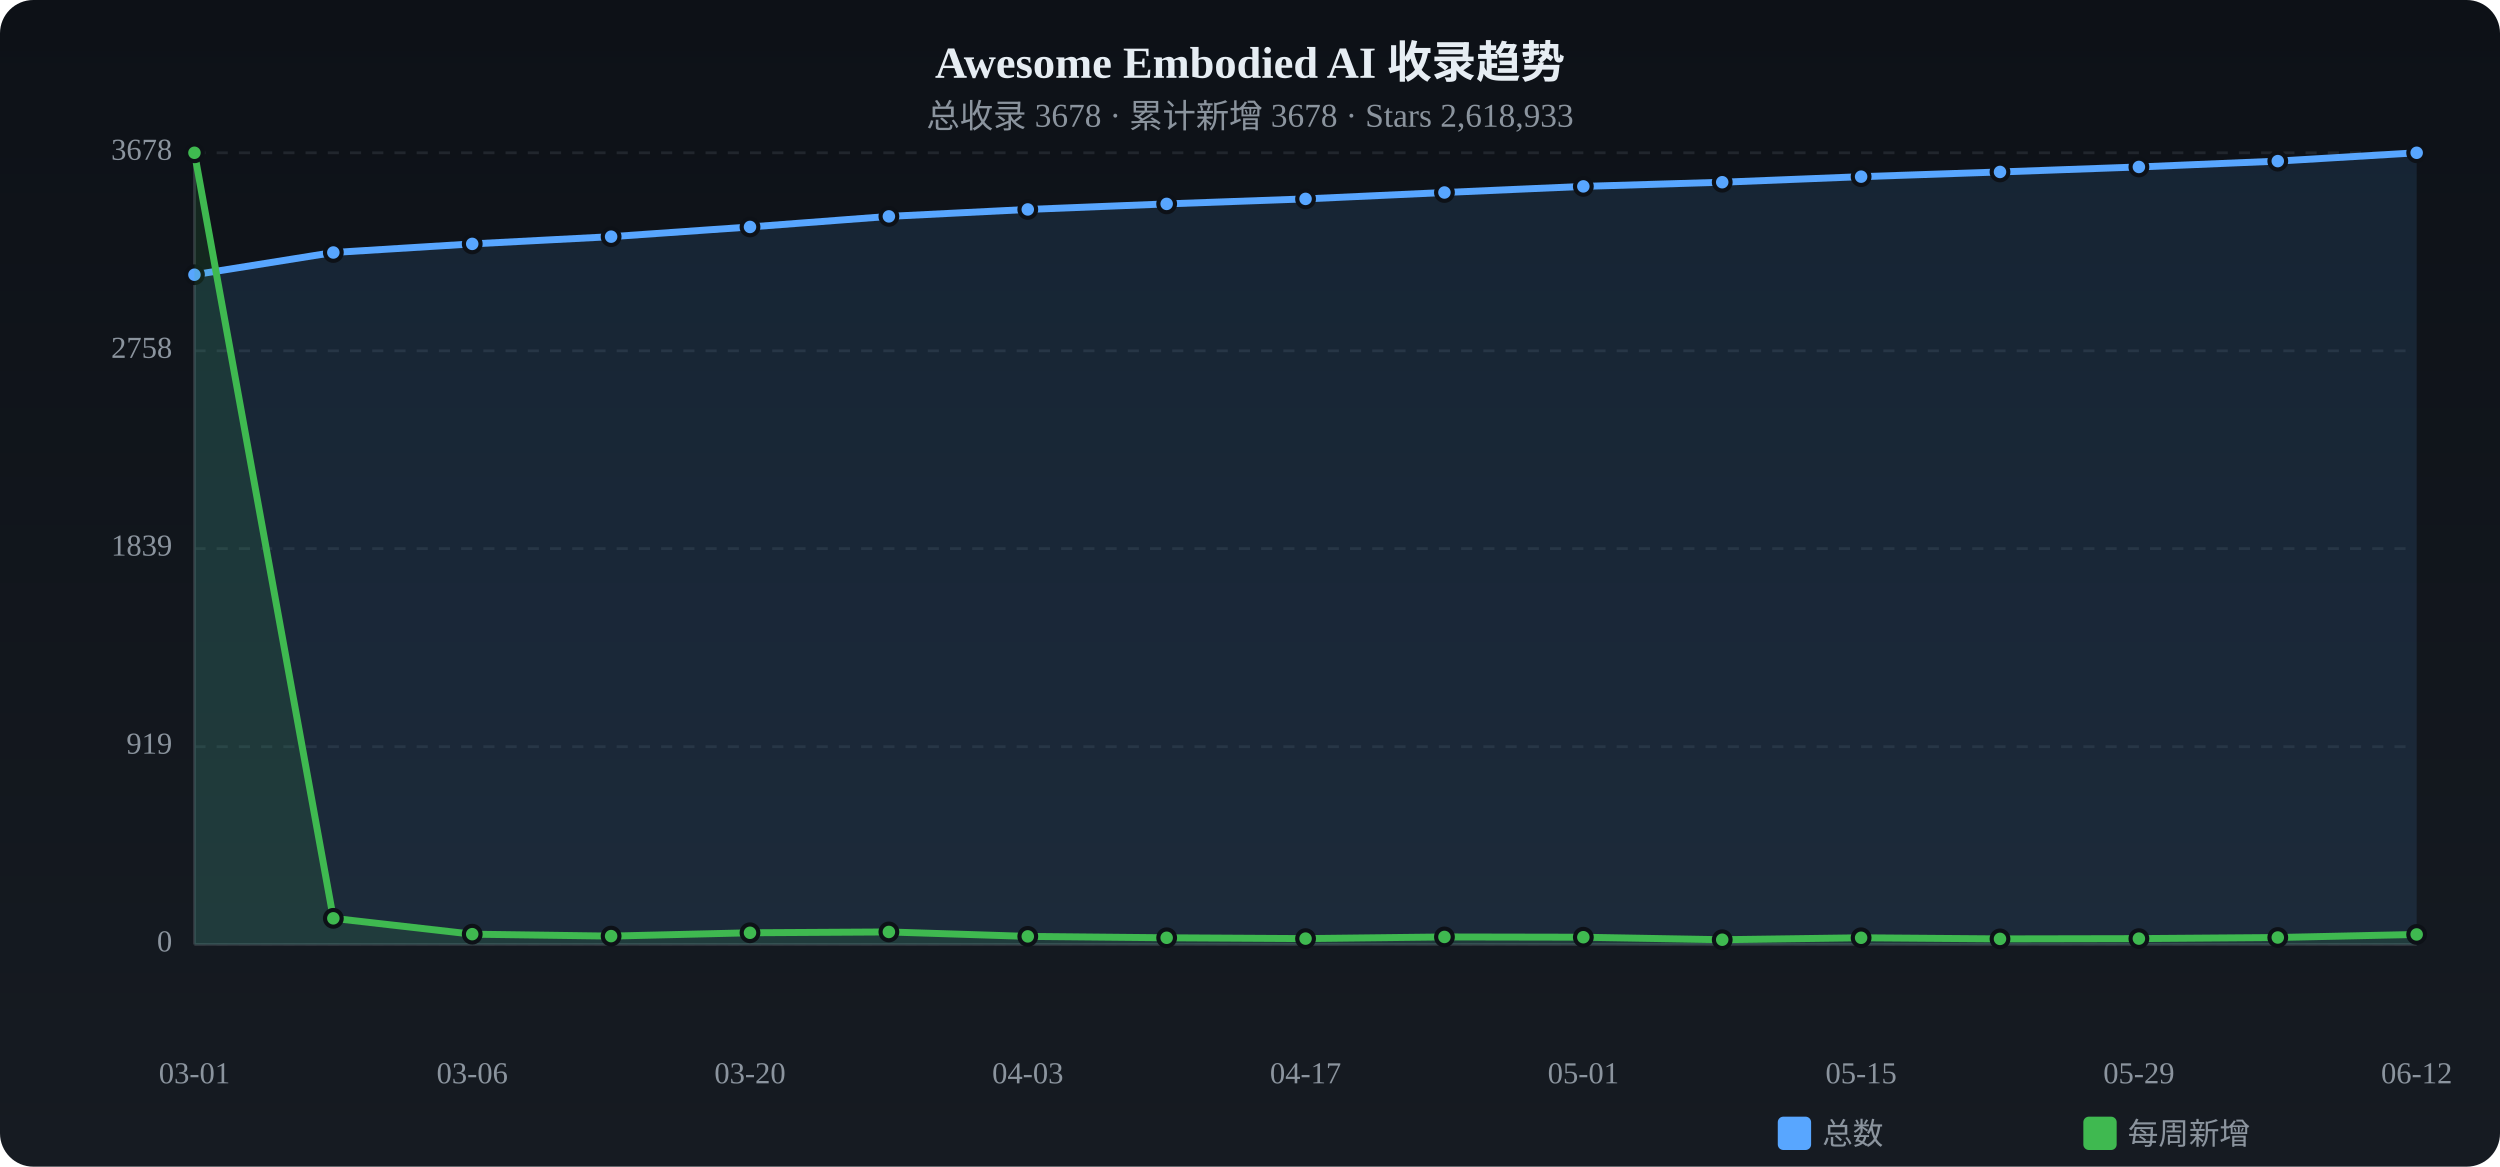
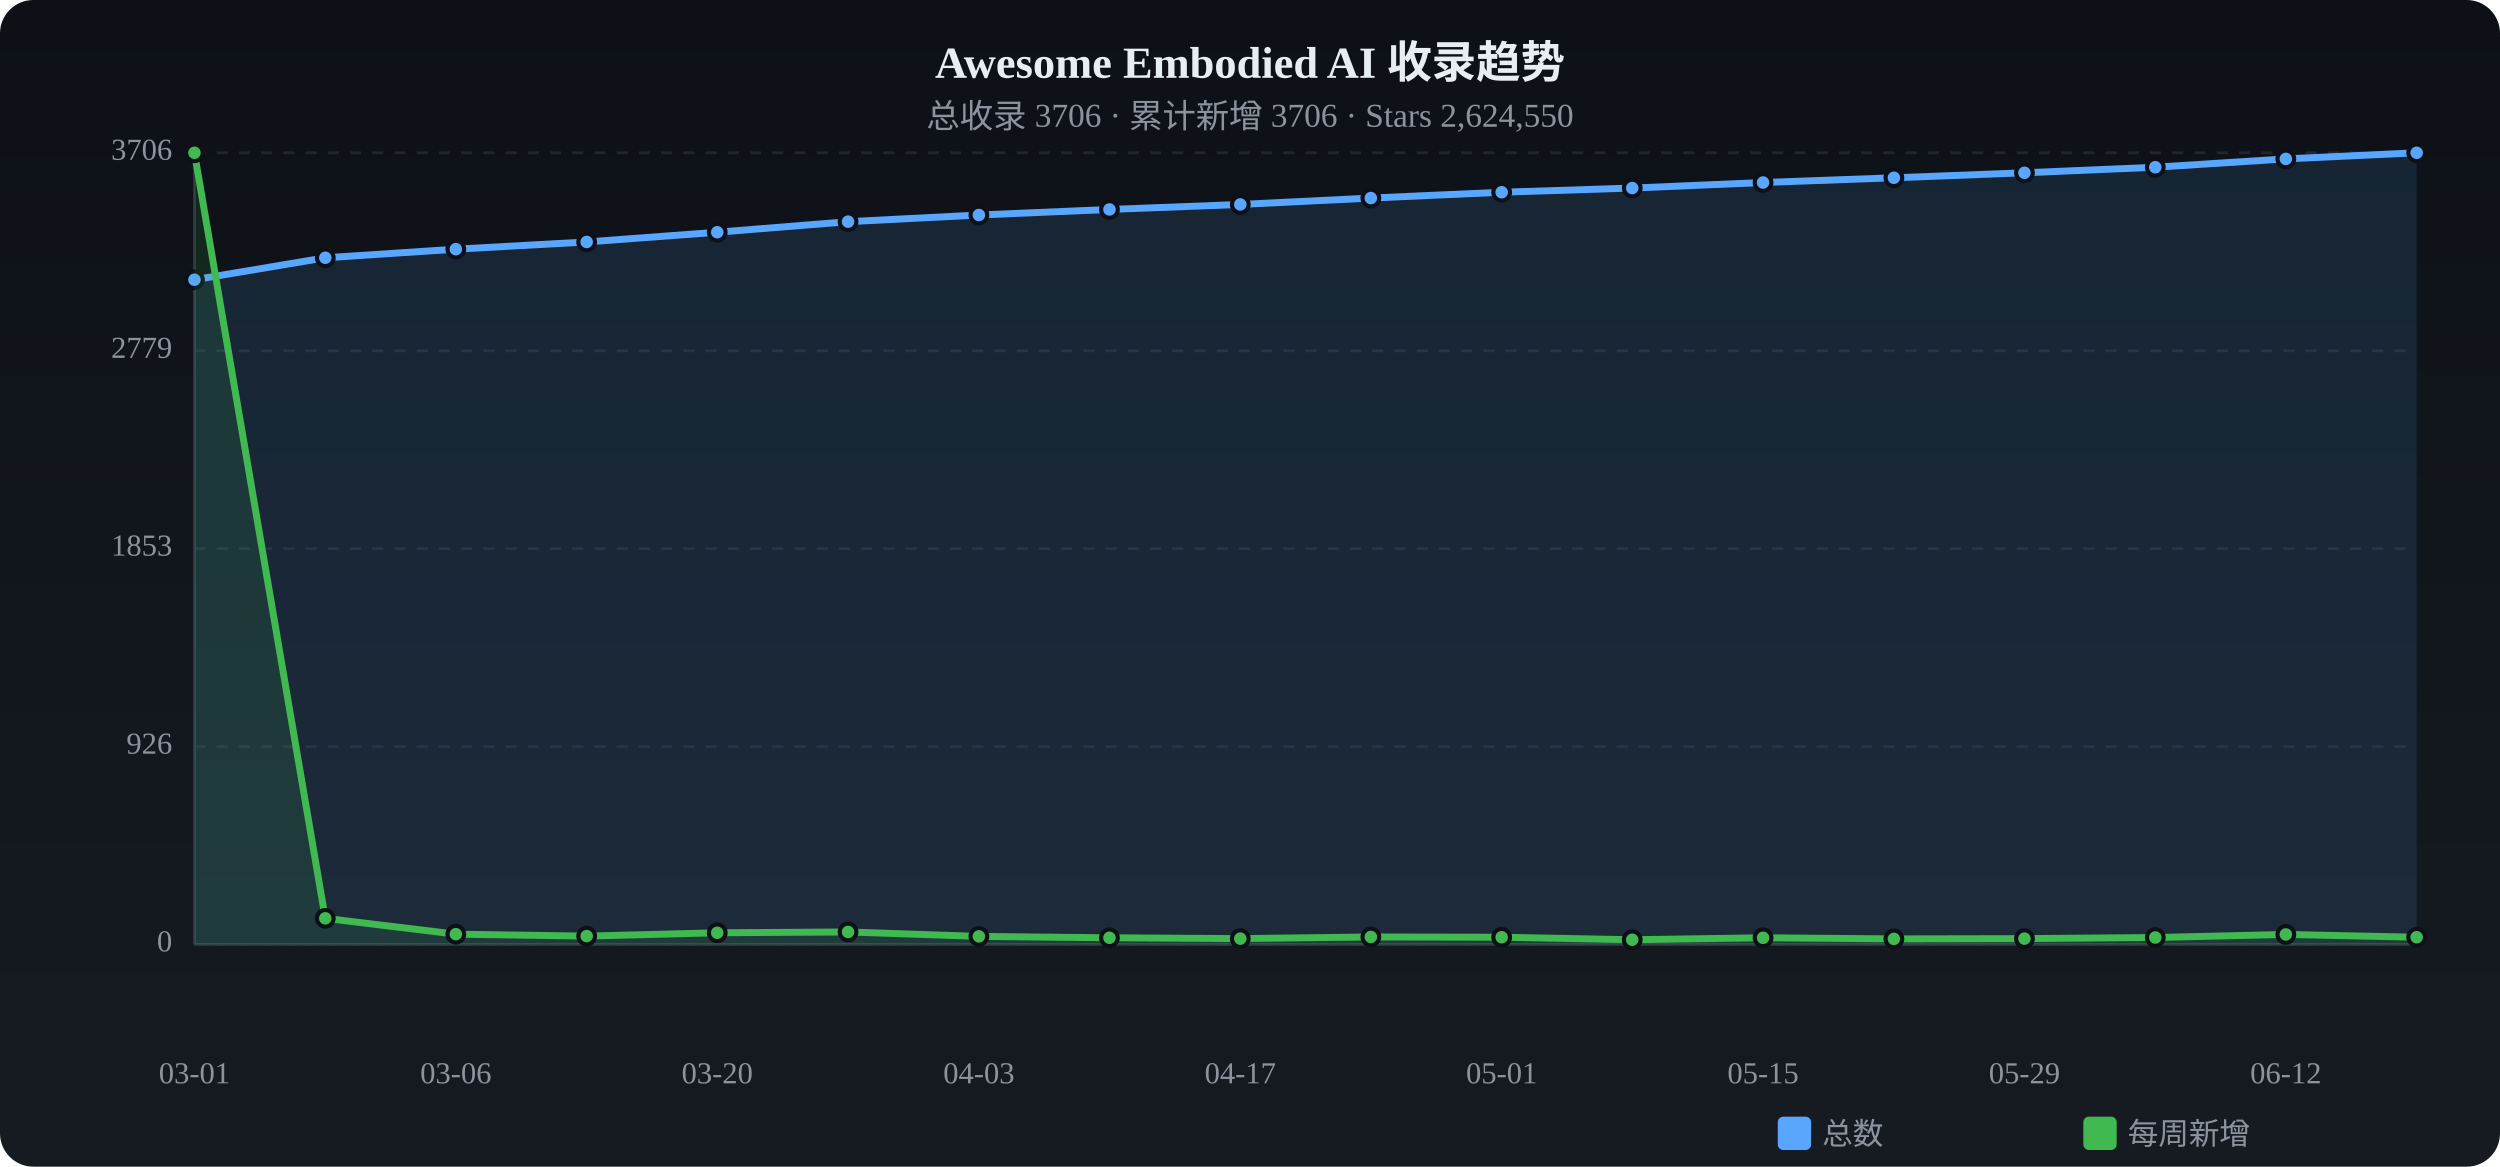
<svg xmlns="http://www.w3.org/2000/svg" viewBox="0 0 900 420" width="900" height="420">
  <defs>
    <linearGradient id="tbg" x1="0%" y1="0%" x2="0%" y2="100%">
      <stop offset="0%" stop-color="#0d1117" />
      <stop offset="100%" stop-color="#161b22" />
    </linearGradient>
  </defs>
  <rect width="900" height="420" rx="12" fill="url(#tbg)" />
  <text x="450.0" y="28" text-anchor="middle" fill="#e6edf3" font-size="16" font-weight="bold">Awesome Embodied AI 收录趋势</text>
-   <text x="450.0" y="46" text-anchor="middle" fill="#8b949e" font-size="12">总收录 3678 · 累计新增 3678 · Stars 2,618,933</text>
+   <text x="450.0" y="46" text-anchor="middle" fill="#8b949e" font-size="12">总收录 3706 · 累计新增 3706 · Stars 2,624,550</text>
  <text x="62" y="340.0" text-anchor="end" fill="#8b949e" font-size="11" dominant-baseline="middle">0</text>
  <line x1="70" y1="340.0" x2="870" y2="340.0" stroke="#21262d" stroke-dasharray="4 4" />
-   <text x="62" y="268.8" text-anchor="end" fill="#8b949e" font-size="11" dominant-baseline="middle">919</text>
+   <text x="62" y="268.8" text-anchor="end" fill="#8b949e" font-size="11" dominant-baseline="middle">926</text>
  <line x1="70" y1="268.8" x2="870" y2="268.8" stroke="#21262d" stroke-dasharray="4 4" />
-   <text x="62" y="197.5" text-anchor="end" fill="#8b949e" font-size="11" dominant-baseline="middle">1839</text>
+   <text x="62" y="197.5" text-anchor="end" fill="#8b949e" font-size="11" dominant-baseline="middle">1853</text>
  <line x1="70" y1="197.5" x2="870" y2="197.5" stroke="#21262d" stroke-dasharray="4 4" />
-   <text x="62" y="126.3" text-anchor="end" fill="#8b949e" font-size="11" dominant-baseline="middle">2758</text>
+   <text x="62" y="126.3" text-anchor="end" fill="#8b949e" font-size="11" dominant-baseline="middle">2779</text>
  <line x1="70" y1="126.3" x2="870" y2="126.3" stroke="#21262d" stroke-dasharray="4 4" />
-   <text x="62" y="55.0" text-anchor="end" fill="#8b949e" font-size="11" dominant-baseline="middle">3678</text>
+   <text x="62" y="55.0" text-anchor="end" fill="#8b949e" font-size="11" dominant-baseline="middle">3706</text>
  <line x1="70" y1="55.0" x2="870" y2="55.0" stroke="#21262d" stroke-dasharray="4 4" />
  <line x1="70" y1="55" x2="70" y2="340" stroke="#30363d" />
  <line x1="70" y1="340" x2="870" y2="340" stroke="#30363d" />
-   <path d="M70.0,98.9 L120.0,90.9 L170.0,87.8 L220.0,85.2 L270.0,81.7 L320.0,77.9 L370.0,75.4 L420.0,73.4 L470.0,71.6 L520.0,69.3 L570.0,67.1 L620.0,65.6 L670.0,63.6 L720.0,61.9 L770.0,60.1 L820.0,58.0 L870.0,55.0 L870.0,340 L70.0,340 Z" fill="#58a6ff" opacity="0.12" />
-   <polyline points="70.0,98.9 120.0,90.9 170.0,87.8 220.0,85.2 270.0,81.7 320.0,77.9 370.0,75.4 420.0,73.4 470.0,71.6 520.0,69.3 570.0,67.1 620.0,65.6 670.0,63.6 720.0,61.9 770.0,60.1 820.0,58.0 870.0,55.0" fill="none" stroke="#58a6ff" stroke-width="2.5" stroke-linecap="round" stroke-linejoin="round" />
-   <circle cx="70.0" cy="98.9" r="3" fill="#58a6ff" stroke="#0d1117" stroke-width="1.5" />
-   <circle cx="120.0" cy="90.9" r="3" fill="#58a6ff" stroke="#0d1117" stroke-width="1.5" />
-   <circle cx="170.0" cy="87.8" r="3" fill="#58a6ff" stroke="#0d1117" stroke-width="1.5" />
-   <circle cx="220.0" cy="85.2" r="3" fill="#58a6ff" stroke="#0d1117" stroke-width="1.5" />
-   <circle cx="270.0" cy="81.7" r="3" fill="#58a6ff" stroke="#0d1117" stroke-width="1.5" />
-   <circle cx="320.0" cy="77.9" r="3" fill="#58a6ff" stroke="#0d1117" stroke-width="1.5" />
-   <circle cx="370.0" cy="75.4" r="3" fill="#58a6ff" stroke="#0d1117" stroke-width="1.5" />
-   <circle cx="420.0" cy="73.4" r="3" fill="#58a6ff" stroke="#0d1117" stroke-width="1.5" />
-   <circle cx="470.0" cy="71.6" r="3" fill="#58a6ff" stroke="#0d1117" stroke-width="1.5" />
-   <circle cx="520.0" cy="69.3" r="3" fill="#58a6ff" stroke="#0d1117" stroke-width="1.5" />
-   <circle cx="570.0" cy="67.1" r="3" fill="#58a6ff" stroke="#0d1117" stroke-width="1.5" />
-   <circle cx="620.0" cy="65.6" r="3" fill="#58a6ff" stroke="#0d1117" stroke-width="1.5" />
-   <circle cx="670.0" cy="63.6" r="3" fill="#58a6ff" stroke="#0d1117" stroke-width="1.5" />
-   <circle cx="720.0" cy="61.9" r="3" fill="#58a6ff" stroke="#0d1117" stroke-width="1.5" />
-   <circle cx="770.0" cy="60.1" r="3" fill="#58a6ff" stroke="#0d1117" stroke-width="1.5" />
-   <circle cx="820.0" cy="58.0" r="3" fill="#58a6ff" stroke="#0d1117" stroke-width="1.5" />
+   <path d="M70.0,100.7 L117.1,92.8 L164.1,89.7 L211.2,87.1 L258.2,83.6 L305.3,79.8 L352.4,77.4 L399.4,75.4 L446.5,73.6 L493.5,71.3 L540.6,69.2 L587.6,67.7 L634.7,65.7 L681.8,64.0 L728.8,62.2 L775.9,60.2 L822.9,57.2 L870.0,55.0 L870.0,340 L70.0,340 Z" fill="#58a6ff" opacity="0.12" />
+   <polyline points="70.0,100.7 117.1,92.8 164.1,89.7 211.2,87.1 258.2,83.6 305.3,79.8 352.4,77.4 399.4,75.4 446.5,73.6 493.5,71.3 540.6,69.2 587.6,67.7 634.7,65.7 681.8,64.0 728.8,62.2 775.9,60.2 822.9,57.2 870.0,55.0" fill="none" stroke="#58a6ff" stroke-width="2.5" stroke-linecap="round" stroke-linejoin="round" />
+   <circle cx="70.0" cy="100.7" r="3" fill="#58a6ff" stroke="#0d1117" stroke-width="1.5" />
+   <circle cx="117.1" cy="92.8" r="3" fill="#58a6ff" stroke="#0d1117" stroke-width="1.5" />
+   <circle cx="164.1" cy="89.7" r="3" fill="#58a6ff" stroke="#0d1117" stroke-width="1.5" />
+   <circle cx="211.2" cy="87.1" r="3" fill="#58a6ff" stroke="#0d1117" stroke-width="1.5" />
+   <circle cx="258.2" cy="83.6" r="3" fill="#58a6ff" stroke="#0d1117" stroke-width="1.5" />
+   <circle cx="305.3" cy="79.8" r="3" fill="#58a6ff" stroke="#0d1117" stroke-width="1.5" />
+   <circle cx="352.4" cy="77.4" r="3" fill="#58a6ff" stroke="#0d1117" stroke-width="1.5" />
+   <circle cx="399.4" cy="75.4" r="3" fill="#58a6ff" stroke="#0d1117" stroke-width="1.5" />
+   <circle cx="446.5" cy="73.6" r="3" fill="#58a6ff" stroke="#0d1117" stroke-width="1.5" />
+   <circle cx="493.5" cy="71.3" r="3" fill="#58a6ff" stroke="#0d1117" stroke-width="1.5" />
+   <circle cx="540.6" cy="69.2" r="3" fill="#58a6ff" stroke="#0d1117" stroke-width="1.5" />
+   <circle cx="587.6" cy="67.7" r="3" fill="#58a6ff" stroke="#0d1117" stroke-width="1.5" />
+   <circle cx="634.7" cy="65.7" r="3" fill="#58a6ff" stroke="#0d1117" stroke-width="1.5" />
+   <circle cx="681.8" cy="64.0" r="3" fill="#58a6ff" stroke="#0d1117" stroke-width="1.5" />
+   <circle cx="728.8" cy="62.2" r="3" fill="#58a6ff" stroke="#0d1117" stroke-width="1.5" />
+   <circle cx="775.9" cy="60.2" r="3" fill="#58a6ff" stroke="#0d1117" stroke-width="1.5" />
+   <circle cx="822.9" cy="57.2" r="3" fill="#58a6ff" stroke="#0d1117" stroke-width="1.5" />
  <circle cx="870.0" cy="55.0" r="3" fill="#58a6ff" stroke="#0d1117" stroke-width="1.5" />
-   <path d="M70.0,55.0 L120.0,330.6 L170.0,336.3 L220.0,337.0 L270.0,335.8 L320.0,335.5 L370.0,337.1 L420.0,337.6 L470.0,337.9 L520.0,337.3 L570.0,337.4 L620.0,338.3 L670.0,337.6 L720.0,338.0 L770.0,337.9 L820.0,337.5 L870.0,336.4 L870.0,340 L70.0,340 Z" fill="#3fb950" opacity="0.12" />
-   <polyline points="70.0,55.0 120.0,330.6 170.0,336.3 220.0,337.0 270.0,335.8 320.0,335.5 370.0,337.1 420.0,337.6 470.0,337.9 520.0,337.3 570.0,337.4 620.0,338.3 670.0,337.6 720.0,338.0 770.0,337.9 820.0,337.5 870.0,336.4" fill="none" stroke="#3fb950" stroke-width="2.5" stroke-linecap="round" stroke-linejoin="round" />
+   <path d="M70.0,55.0 L117.1,330.6 L164.1,336.3 L211.2,337.0 L258.2,335.8 L305.3,335.5 L352.4,337.1 L399.4,337.6 L446.5,337.9 L493.5,337.3 L540.6,337.4 L587.6,338.3 L634.7,337.6 L681.8,338.0 L728.8,337.9 L775.9,337.5 L822.9,336.4 L870.0,337.4 L870.0,340 L70.0,340 Z" fill="#3fb950" opacity="0.12" />
+   <polyline points="70.0,55.0 117.1,330.6 164.1,336.3 211.2,337.0 258.2,335.8 305.3,335.5 352.4,337.1 399.4,337.6 446.5,337.9 493.5,337.3 540.6,337.4 587.6,338.3 634.7,337.6 681.8,338.0 728.8,337.9 775.9,337.5 822.9,336.4 870.0,337.4" fill="none" stroke="#3fb950" stroke-width="2.5" stroke-linecap="round" stroke-linejoin="round" />
  <circle cx="70.0" cy="55.0" r="3" fill="#3fb950" stroke="#0d1117" stroke-width="1.5" />
-   <circle cx="120.0" cy="330.6" r="3" fill="#3fb950" stroke="#0d1117" stroke-width="1.5" />
-   <circle cx="170.0" cy="336.3" r="3" fill="#3fb950" stroke="#0d1117" stroke-width="1.5" />
-   <circle cx="220.0" cy="337.0" r="3" fill="#3fb950" stroke="#0d1117" stroke-width="1.5" />
-   <circle cx="270.0" cy="335.8" r="3" fill="#3fb950" stroke="#0d1117" stroke-width="1.5" />
-   <circle cx="320.0" cy="335.5" r="3" fill="#3fb950" stroke="#0d1117" stroke-width="1.5" />
-   <circle cx="370.0" cy="337.1" r="3" fill="#3fb950" stroke="#0d1117" stroke-width="1.5" />
-   <circle cx="420.0" cy="337.6" r="3" fill="#3fb950" stroke="#0d1117" stroke-width="1.5" />
-   <circle cx="470.0" cy="337.9" r="3" fill="#3fb950" stroke="#0d1117" stroke-width="1.5" />
-   <circle cx="520.0" cy="337.3" r="3" fill="#3fb950" stroke="#0d1117" stroke-width="1.5" />
-   <circle cx="570.0" cy="337.4" r="3" fill="#3fb950" stroke="#0d1117" stroke-width="1.5" />
-   <circle cx="620.0" cy="338.3" r="3" fill="#3fb950" stroke="#0d1117" stroke-width="1.5" />
-   <circle cx="670.0" cy="337.6" r="3" fill="#3fb950" stroke="#0d1117" stroke-width="1.5" />
-   <circle cx="720.0" cy="338.0" r="3" fill="#3fb950" stroke="#0d1117" stroke-width="1.5" />
-   <circle cx="770.0" cy="337.9" r="3" fill="#3fb950" stroke="#0d1117" stroke-width="1.5" />
-   <circle cx="820.0" cy="337.5" r="3" fill="#3fb950" stroke="#0d1117" stroke-width="1.5" />
-   <circle cx="870.0" cy="336.4" r="3" fill="#3fb950" stroke="#0d1117" stroke-width="1.5" />
+   <circle cx="117.1" cy="330.6" r="3" fill="#3fb950" stroke="#0d1117" stroke-width="1.5" />
+   <circle cx="164.1" cy="336.3" r="3" fill="#3fb950" stroke="#0d1117" stroke-width="1.5" />
+   <circle cx="211.2" cy="337.0" r="3" fill="#3fb950" stroke="#0d1117" stroke-width="1.5" />
+   <circle cx="258.2" cy="335.8" r="3" fill="#3fb950" stroke="#0d1117" stroke-width="1.5" />
+   <circle cx="305.3" cy="335.5" r="3" fill="#3fb950" stroke="#0d1117" stroke-width="1.5" />
+   <circle cx="352.4" cy="337.1" r="3" fill="#3fb950" stroke="#0d1117" stroke-width="1.5" />
+   <circle cx="399.4" cy="337.6" r="3" fill="#3fb950" stroke="#0d1117" stroke-width="1.5" />
+   <circle cx="446.5" cy="337.9" r="3" fill="#3fb950" stroke="#0d1117" stroke-width="1.5" />
+   <circle cx="493.5" cy="337.3" r="3" fill="#3fb950" stroke="#0d1117" stroke-width="1.5" />
+   <circle cx="540.6" cy="337.4" r="3" fill="#3fb950" stroke="#0d1117" stroke-width="1.5" />
+   <circle cx="587.6" cy="338.3" r="3" fill="#3fb950" stroke="#0d1117" stroke-width="1.5" />
+   <circle cx="634.7" cy="337.6" r="3" fill="#3fb950" stroke="#0d1117" stroke-width="1.5" />
+   <circle cx="681.8" cy="338.0" r="3" fill="#3fb950" stroke="#0d1117" stroke-width="1.5" />
+   <circle cx="728.8" cy="337.9" r="3" fill="#3fb950" stroke="#0d1117" stroke-width="1.5" />
+   <circle cx="775.9" cy="337.5" r="3" fill="#3fb950" stroke="#0d1117" stroke-width="1.5" />
+   <circle cx="822.9" cy="336.4" r="3" fill="#3fb950" stroke="#0d1117" stroke-width="1.5" />
+   <circle cx="870.0" cy="337.4" r="3" fill="#3fb950" stroke="#0d1117" stroke-width="1.5" />
  <text x="70.0" y="390" text-anchor="middle" fill="#8b949e" font-size="11">03-01</text>
-   <text x="170.0" y="390" text-anchor="middle" fill="#8b949e" font-size="11">03-06</text>
-   <text x="270.0" y="390" text-anchor="middle" fill="#8b949e" font-size="11">03-20</text>
-   <text x="370.0" y="390" text-anchor="middle" fill="#8b949e" font-size="11">04-03</text>
-   <text x="470.0" y="390" text-anchor="middle" fill="#8b949e" font-size="11">04-17</text>
-   <text x="570.0" y="390" text-anchor="middle" fill="#8b949e" font-size="11">05-01</text>
-   <text x="670.0" y="390" text-anchor="middle" fill="#8b949e" font-size="11">05-15</text>
-   <text x="770.0" y="390" text-anchor="middle" fill="#8b949e" font-size="11">05-29</text>
-   <text x="870.0" y="390" text-anchor="middle" fill="#8b949e" font-size="11">06-12</text>
+   <text x="164.1" y="390" text-anchor="middle" fill="#8b949e" font-size="11">03-06</text>
+   <text x="258.2" y="390" text-anchor="middle" fill="#8b949e" font-size="11">03-20</text>
+   <text x="352.4" y="390" text-anchor="middle" fill="#8b949e" font-size="11">04-03</text>
+   <text x="446.5" y="390" text-anchor="middle" fill="#8b949e" font-size="11">04-17</text>
+   <text x="540.6" y="390" text-anchor="middle" fill="#8b949e" font-size="11">05-01</text>
+   <text x="634.7" y="390" text-anchor="middle" fill="#8b949e" font-size="11">05-15</text>
+   <text x="728.8" y="390" text-anchor="middle" fill="#8b949e" font-size="11">05-29</text>
+   <text x="822.9" y="390" text-anchor="middle" fill="#8b949e" font-size="11">06-12</text>
  <rect x="640" y="402" width="12" height="12" rx="2" fill="#58a6ff" />
  <text x="656" y="412" fill="#8b949e" font-size="11">总数</text>
  <rect x="750" y="402" width="12" height="12" rx="2" fill="#3fb950" />
  <text x="766" y="412" fill="#8b949e" font-size="11">每周新增</text>
</svg>
